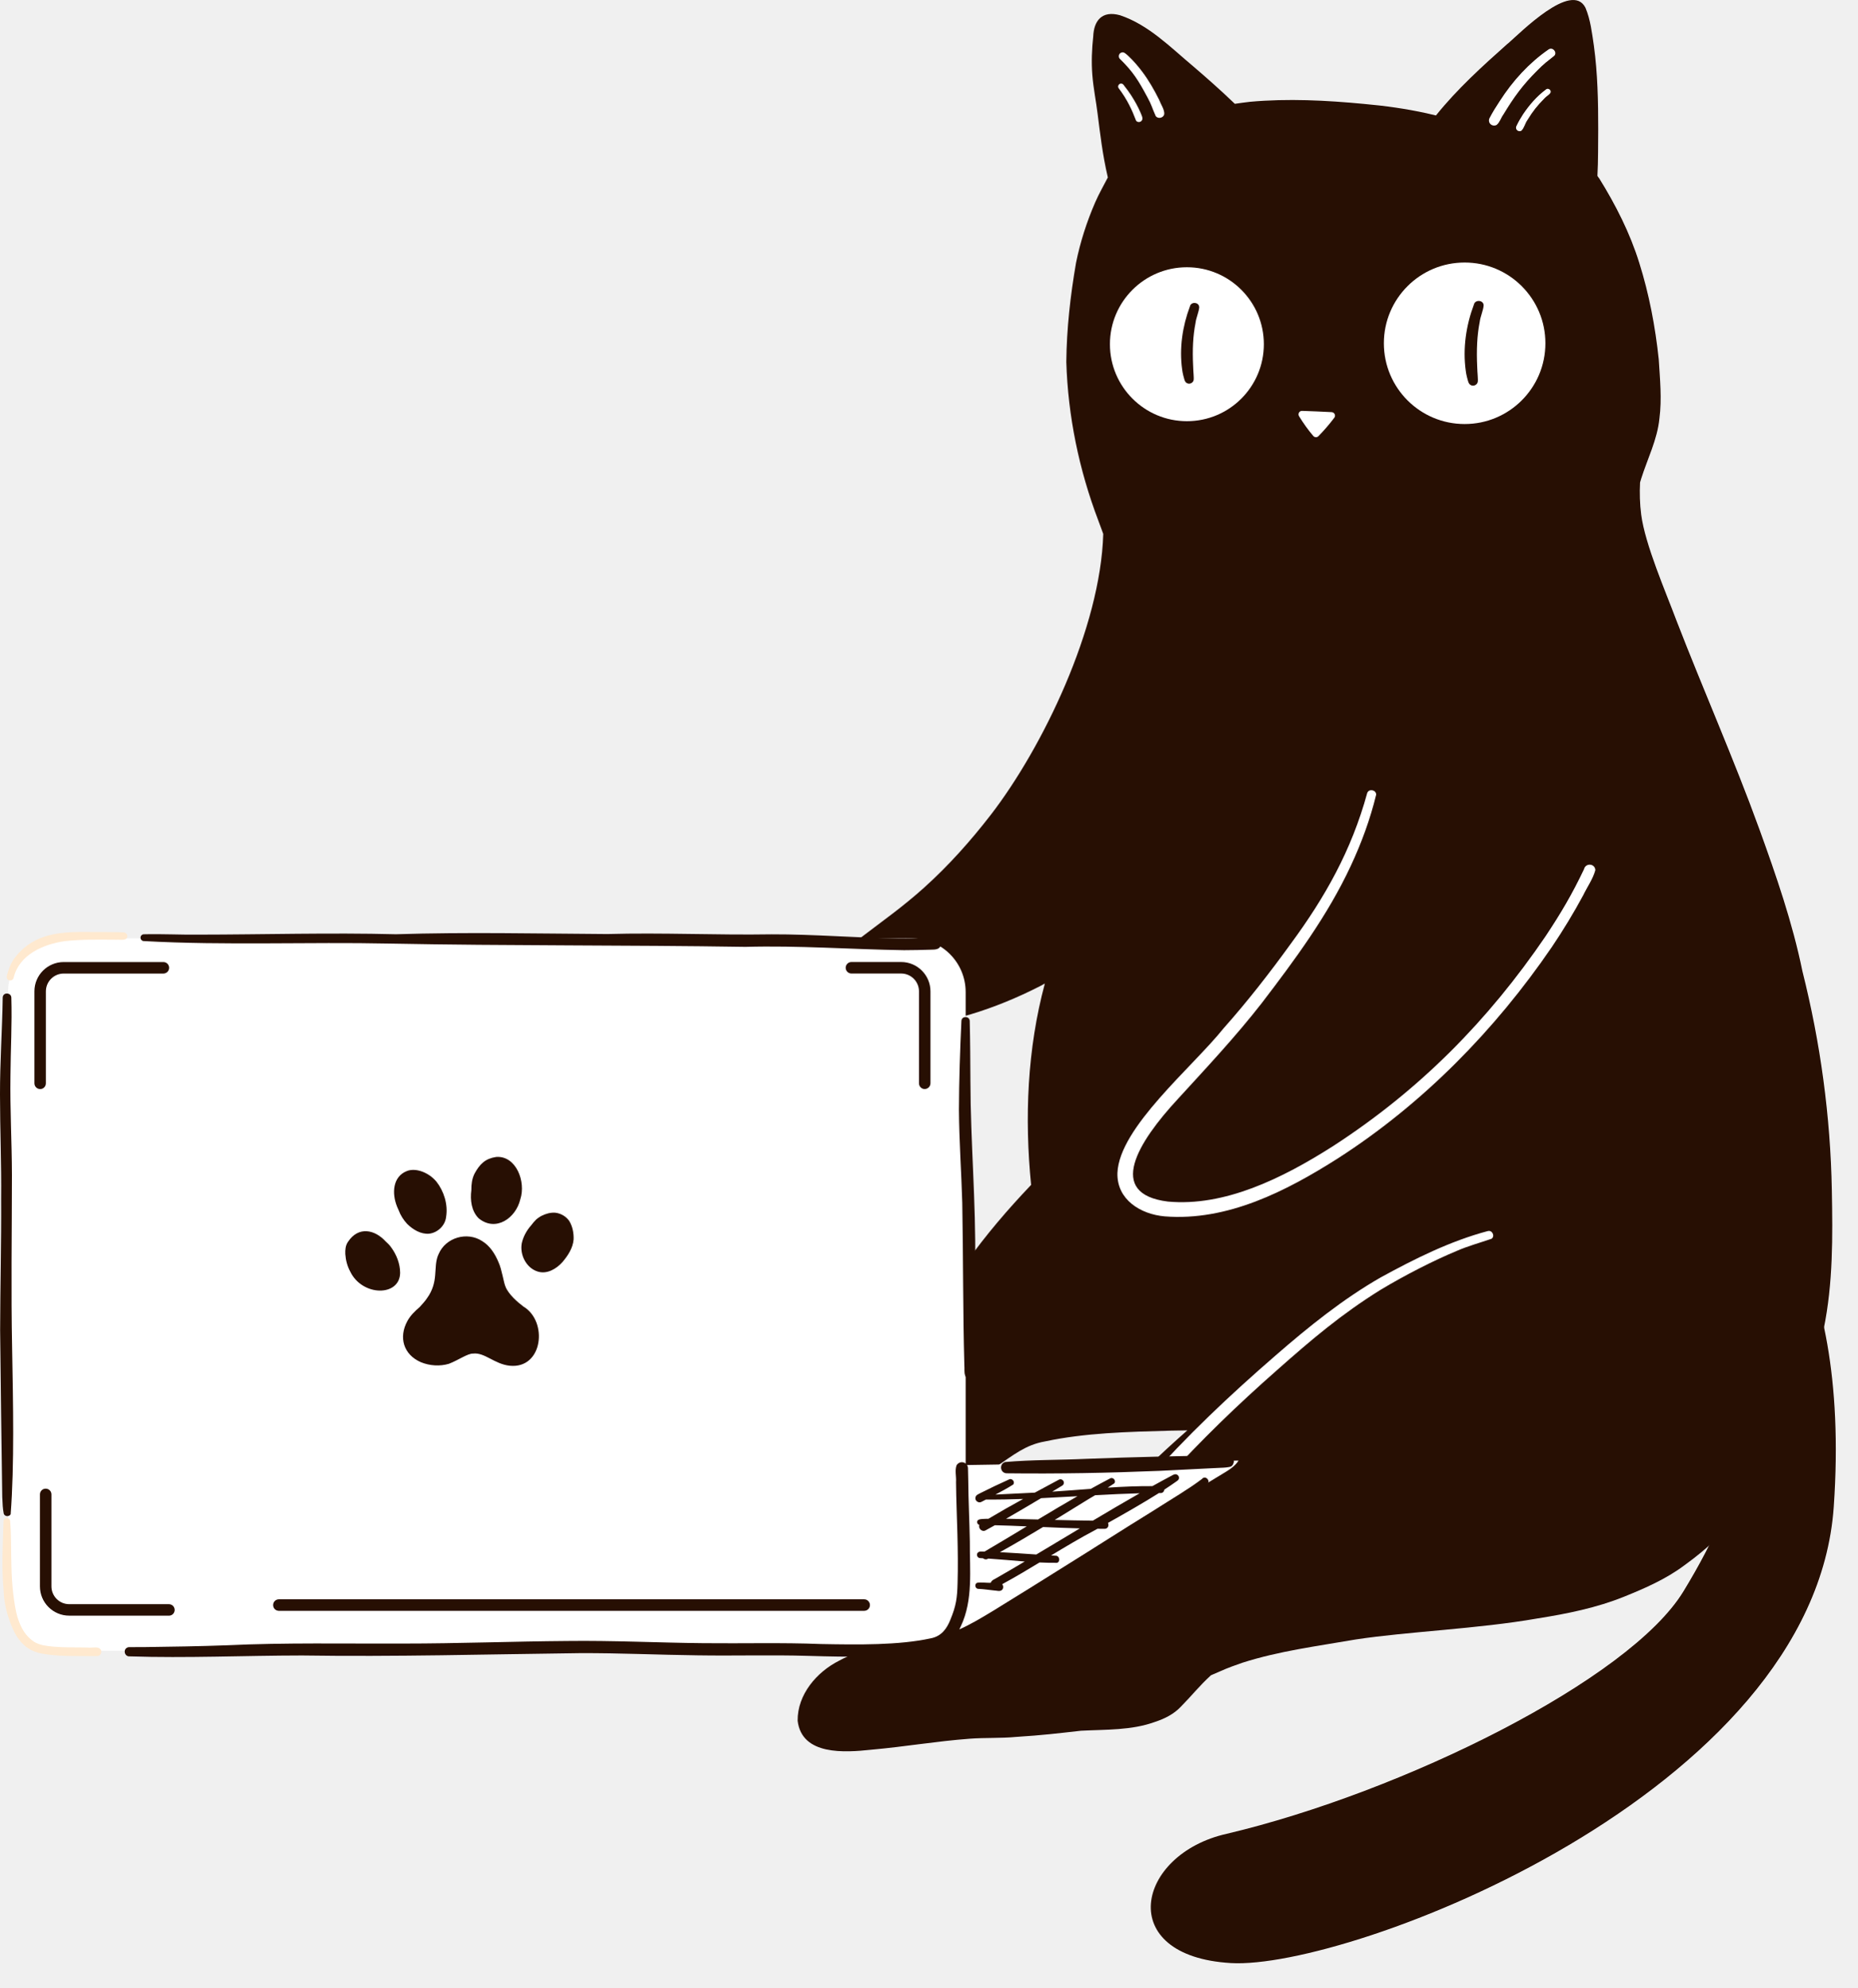
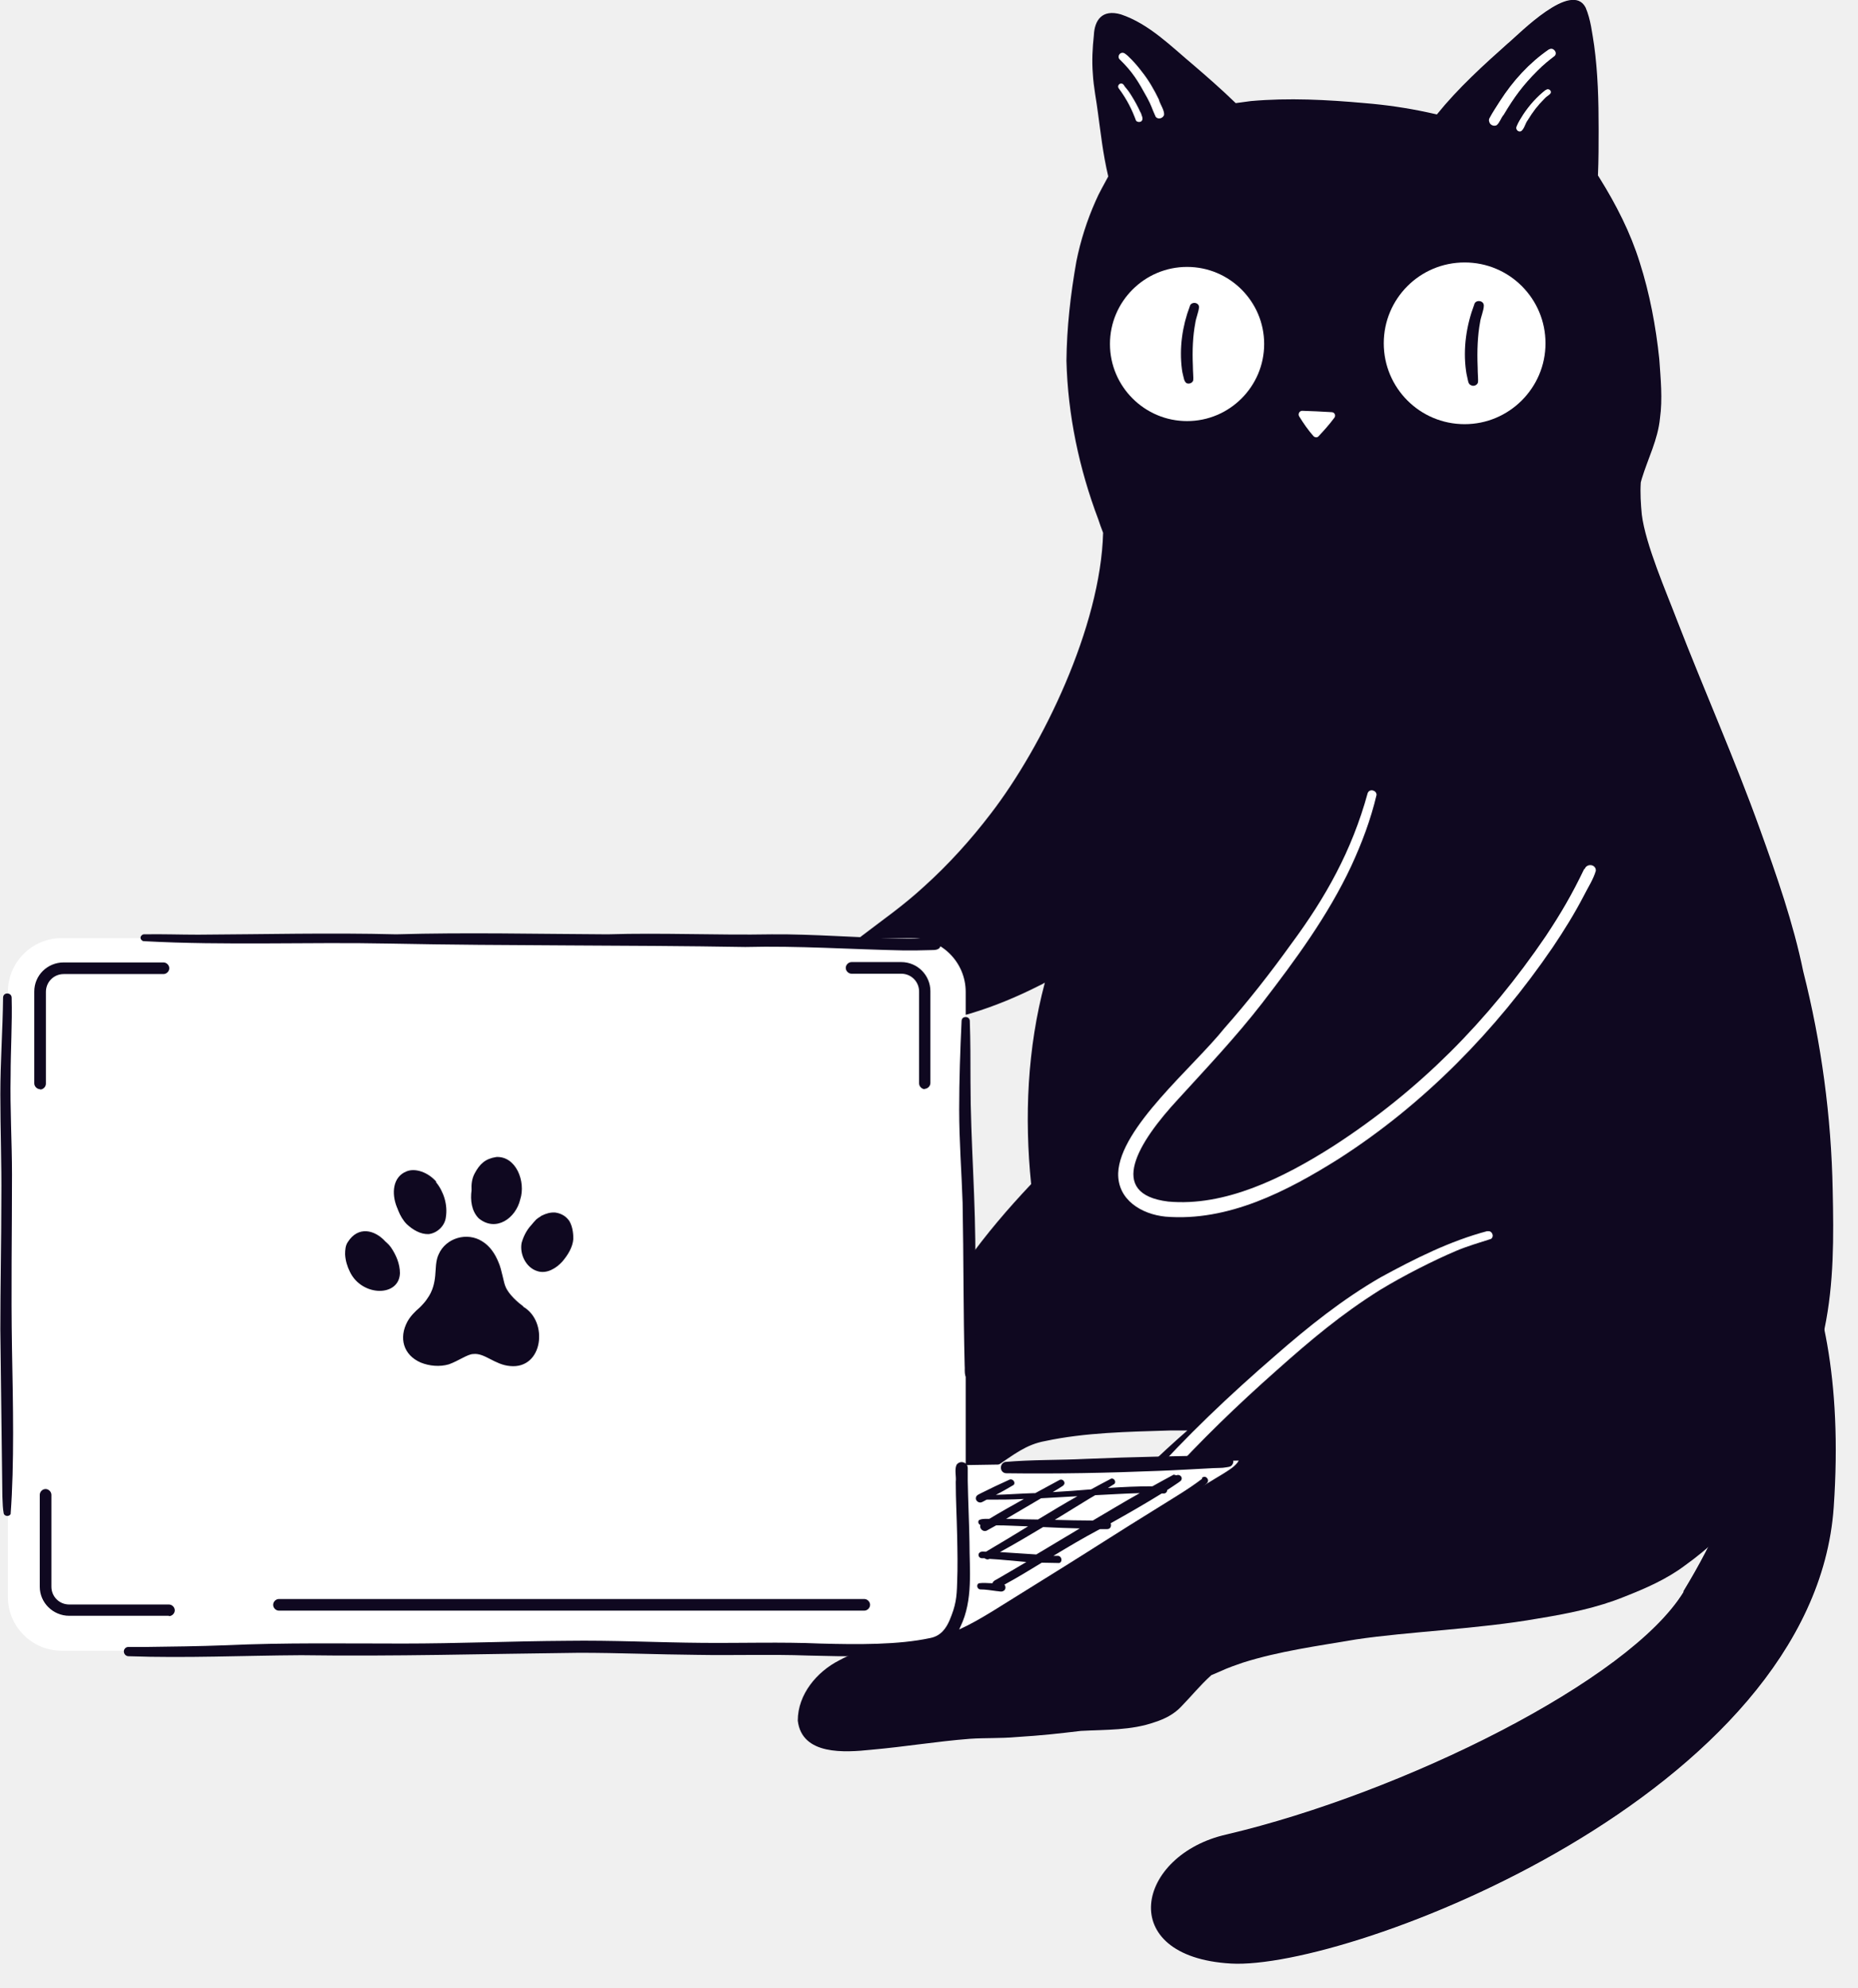
<svg xmlns="http://www.w3.org/2000/svg" id="Layer_1" version="1.1" viewBox="0 0 542 580">
  <defs>
    <style>
      .st0 {
-         fill: #270f03;
+         fill: #fff;
      }

      .st1 {
-         fill: #fff;
-       }
- 
-       .st2 {
-         fill: #ffe9cf;
+         fill: #0f0820;
      }
    </style>
  </defs>
-   <path class="st0" d="M440,12.74c3.59-3.09,18.64-18.42,22.66-10.48,1.48,3.51,1.9,7.37,2.46,11.11,1.1,8.06,1.26,16.21,1.26,24.33-.05,4.54.01,9.09-.23,13.63.17.26.34.53.54.76,4.79,7.72,8.95,15.91,11.66,24.6,2.88,9.14,4.68,18.63,5.69,28.15.35,5.76.95,11.57.2,17.32-.62,6.16-3.49,11.74-5.33,17.58-.11.37-.22.73-.32,1.08-.16,3.12-.07,6.26.33,9.36,1.13,8.77,7.22,22.69,10.26,30.86,7.89,20.39,16.76,40.4,24.22,60.96,4.91,13.58,9.66,27.27,12.56,41.44,5.26,20.89,8.2,42.4,8.59,63.94.26,13.54.37,27.15-2.37,40.48-1.91,10.75-4.39,21.47-8.69,31.51.03.04.06.08.09.12h-.06c-3.67,6.07-11.41,18.31-14.17,20.74-.02-.05-.03-.1-.05-.15-5.13,6.35-11.13,12.01-17.77,16.78-5.3,3.98-11.45,6.68-17.57,9.15-8.1,3.28-16.68,4.99-25.28,6.36-17.54,3.08-37.82,3.81-53.06,6.14-11.08,1.93-22.36,3.35-33.1,6.8-5.25,1.84-4.6,1.71-8.78,3.49-.14.06-.26.12-.38.17-3.31,3.01-5.47,5.81-8.78,9.17-2.02,2.14-4.68,3.48-7.45,4.4-6.97,2.55-14.41,2.22-21.71,2.61-6.83.77-11.05,1.3-18.9,1.8-4.49.42-9,.19-13.49.52-10.03.76-18.69,2.31-28.82,3.22-7.64.82-20.22,1.74-21.45-8.45-.09-7.66,5.57-14.26,12.15-17.56,6.04-3.31,12.95-4.25,19.55-5.88,12.52-3.17,23.81-5.38,34-12.05,4.42-2.83,9.64-8.2,14.33-13.21,2.01-2.28,4.01-4.59,6.08-6.82,1.4-2.02,2.85-4.01,4.42-5.91,6.94-8.53,14.96-16.06,23.19-23.33-1.58.02-3.15.04-4.73.08-12.89.36-25.06.64-36.81,3.15-5.65.98-9.2,3.97-14.29,7.4-4.71,2.88-10.36,3.31-15.74,3.53-18.07.68-36.13.57-54.2.1-5.16-.1-10.33-.2-15.48-.57-4.55-.32-9.21-1.04-13.28-3.22-11.37-6.73,2.32-15.11,9.37-17.7,10.02-3.12,20.44-4.82,30.65-7.26,7.72-1.52,15.71-3.3,21.75-6.41,14.56-6.79,19.66-15.39,28.24-28.08,5.71-8.04,12.14-15.54,18.93-22.67-1.95-19.57-1.12-39.72,4.01-58.77-.52.28-1.03.57-1.55.84-6.49,3.3-13.25,6.1-20.23,8.19-12.15,3.36-39.55,11.55-48.19-.75-4.27-6.76,11.2-17.54,15.92-21.42,6.95-5.32,12.48-9.15,18.82-14.85,7.14-6.43,13.57-13.63,19.44-21.23,15.11-19.59,32.06-54.6,32.83-82.01-.48-1.3-.97-2.6-1.44-3.91-5.63-14.8-8.86-30.46-9.34-46.3.1-9.71,1.19-19.41,2.85-28.97,1.23-6.04,3.13-11.96,5.59-17.61,1.05-2.42,2.47-4.92,3.68-7.25-1.59-6.84-2.24-12.81-2.98-18.54-.39-3.36-1.26-7.56-1.55-11.46-.29-3.73-.13-7.49.27-11.2.18-4.39,2.44-7.66,7.85-6.13,8.32,2.8,14.7,9.35,21.29,14.87,3.55,3.03,8.23,7.15,12.18,10.97,1.48-.22,2.96-.42,4.42-.59,11.07-1.01,22.24-.43,33.28.62,6.15.55,12.27,1.4,18.31,2.74.9.19,1.79.42,2.68.63,6.17-7.71,13.59-14.42,20.95-20.98Z" />
-   <path class="st1" d="M462.28,253.6c-3.57,7.49-6.7,12.77-11.22,19.6-16.84,24.73-36.83,44.97-62.05,61.31-14.91,9.51-31.75,17.71-48.21,16.19-18.13-2.24-8.78-17.34,2.98-30.01,8.34-9.12,16.81-18.15,24.42-27.92,9.66-12.64,19.23-25.55,25.97-40.04,3.12-6.66,5.67-13.64,7.41-20.77.06-1.4-2.1-1.88-2.61-.51-4.58,16.76-12.32,30.45-22.31,44.01-6.14,8.49-12.58,16.77-19.54,24.6-9.11,11.41-30.53,28.98-31.04,42.3-.21,7.79,6.76,12.05,13.79,12.66,18.32,1.45,35.53-7.38,50.56-16.94,24.78-15.92,45.84-37.41,62.42-61.68,3.3-4.88,6.35-9.92,9.15-15.1,1.16-2.42,2.84-4.75,3.54-7.32-.03-1.89-2.72-2.24-3.28-.39Z" />
-   <path class="st1" d="M434.15,359.31c-11,2.93-21.27,8.07-31.22,13.51-11.07,6.35-21.07,14.42-30.68,22.78-13.3,11.52-26.12,23.62-37.75,36.84-2.14,2.43-4.24,4.89-6.31,7.38-.87,1.02-2.11,2.29-.87,3.57,1.59,1.38,2.79-.26,3.77-1.44,3.04-3.47,6.08-6.93,9.18-10.34,10.12-11.21,21-21.7,32.33-31.67,10.13-8.98,18.85-16.38,30.23-23.46,7.14-4.3,15.59-8.61,22.25-11.37,3.29-1.44,6.81-2.39,10.17-3.55,1.1-.75.19-2.65-1.11-2.23Z" />
-   <path class="st1" d="M427.4,123.76c13.02,0,23.57-10.55,23.57-23.57s-10.55-23.57-23.57-23.57-23.57,10.55-23.57,23.57,10.55,23.57,23.57,23.57Z" />
-   <path class="st0" d="M432.95,89.07c-.12-1.53-2.48-1.69-2.84-.19-2.3,6.11-3.28,12.8-2.39,19.29.1,1.04.59,2.85.65,2.98.13.47.31.97.77,1.22.77.47,1.85.03,2.08-.85.15-.74-.11-2.64-.15-4.4-.24-4.96-.04-9.27.73-13.14.18-1.6,1.08-3.48,1.15-4.9Z" />
-   <path class="st1" d="M346.35,122.93c12.41,0,22.46-10.06,22.46-22.47s-10.06-22.46-22.46-22.46-22.46,10.06-22.46,22.46,10.06,22.47,22.46,22.47Z" />
-   <path class="st0" d="M349.94,89.59c-.11-1.46-2.37-1.61-2.7-.18-2.19,5.83-3.13,12.2-2.28,18.39.1.99.56,2.72.62,2.84.13.45.3.93.74,1.16.74.45,1.77.02,1.99-.81.14-.71-.11-2.51-.14-4.19-.23-4.73-.04-8.83.7-12.53.17-1.52,1.02-3.32,1.09-4.68Z" />
-   <path class="st1" d="M388.61,120.29c-2.88-.16-5.77-.27-8.63-.37-.82-.03-1.33.87-.9,1.56,1.26,2.05,2.65,4.01,4.16,5.77.39.45,1.09.47,1.5.05,1.65-1.68,3.19-3.48,4.63-5.38.49-.65.04-1.59-.77-1.63Z" />
-   <path class="st1" d="M338.22,29.07c-1.43-2.86-3.02-5.66-4.96-8.22-1.25-1.65-2.61-3.23-4.13-4.64-.55-.44-1.18-1.22-1.96-.84-.73.26-.92,1.31-.36,1.83,3.79,3.71,5.34,6.17,8.07,11.28,1.21,2.2,1.3,3.02,2.36,5.37.64.95,2.23.61,2.5-.49.15-1.31-1.07-3.04-1.53-4.31Z" />
-   <path class="st1" d="M451.95,14.39c-5.76,3.97-10.54,9.24-14.3,15.11-1.05,1.59-2.07,3.21-2.95,4.91-.2.34-.26.77-.15,1.15.24.93,1.38,1.39,2.2.89.93-.75,1.24-2.07,1.96-3.03,3.15-5.19,5.61-8.57,9.81-12.77,1.96-2.03,3.29-2.97,5.07-4.4.88-1.02-.5-2.58-1.63-1.86Z" />
-   <path class="st1" d="M332.8,32.83c-.75-1.76-1.7-3.43-2.73-5.03-.61-.95-1.28-1.85-1.98-2.73.05.06.14.18.11.14-.25-.29-.42-.7-.82-.79-.72-.22-1.38.64-.98,1.27,2.64,3.49,3.95,6.47,5.11,9.51.29.44.92.53,1.36.27,1.01-.62.24-1.81-.07-2.63Z" />
-   <path class="st1" d="M451.07,26.16c-2.64,1.96-4.8,4.49-6.63,7.2-.7,1.08-1.35,2.2-1.9,3.37-.14.24-.18.54-.11.8.16.65.96.96,1.53.62.85-.82,1.07-2.16,1.77-3.12,1.58-2.59,2.82-4.16,5.04-6.4.5-.56,1.28-.91,1.67-1.54.4-.81-.76-1.58-1.37-.93Z" />
-   <path class="st0" d="M491.24,464.49c38.23-62.78,8.62-82.99,1.44-96.25l6.87-30.84c10.5,1.48,40.77,27.31,35.56,102.4-5.81,83.75-141.75,135.18-175.92,133.16s-27.65-31.8-1.23-37.73c51.28-12.13,117.54-44.9,133.28-70.75Z" />
-   <path class="st1" d="M2.34,466.14v-176.59c0-8.65,7.01-15.66,15.66-15.66h248.13c8.65,0,15.66,7.01,15.66,15.66v176.59c0,8.65-7.01,15.66-15.66,15.66H18c-8.65,0-15.66-7.01-15.66-15.66Z" />
-   <path class="st0" d="M152.67,381.29c-1.51-1.14-4.3-3.48-5.18-5.79-.49-1.04-1.06-5.04-2-7.05-1.01-2.45-2.51-4.84-4.83-6.24-4.37-2.83-10.6-1.02-12.66,3.79-.94,1.93-.82,4.11-1.02,6.19-.16,2.1-.72,4.45-2.35,6.68-.51.8-1.3,1.66-2.15,2.6-1.38,1.2-2.72,2.46-3.6,4.09-2.62,4.78-1.15,9.8,3.93,12.02,2.54,1.05,5.53,1.26,8.17.47,2.75-1.04,5.48-3.04,7.08-2.98,3.34-.41,6.21,3.06,10.66,3.54,9.72,1.01,11.28-13.01,3.94-17.32Z" />
-   <path class="st0" d="M114.14,364.06c-.48-.66-1.04-1.24-1.65-1.77-3.13-3.41-7.88-4.47-10.95.16-.73,1.04-.84,2.34-.78,3.57.12,1.79.58,3.55,1.44,5.12,3.51,7.27,14.43,7.38,14.56.38-.01-2.68-1.05-5.33-2.63-7.47Z" />
-   <path class="st0" d="M127.32,344.85c-2.29-2.73-6.12-4.1-8.66-3.03-3.99,1.59-4.43,6.39-2.76,10.44.14.32.28.65.43.98.56,1.51,1.44,2.86,2.48,3.98,1.68,1.65,3.96,3.05,6.39,2.86,2.52-.28,4.71-2.38,4.98-4.92.58-3.61-.62-7.47-2.86-10.32Z" />
-   <path class="st0" d="M144.78,337.68c-3.17.48-4.76,2.04-6.29,4.83-.76,1.5-.97,3.18-.95,4.85-.38,2.91.02,6.11,2.14,8.23,4.98,4.07,10.84-.04,12.14-5.53,1.72-5.2-1.25-12.84-7.05-12.38Z" />
-   <path class="st0" d="M166,356.22c-.91-1.26-2.43-2.1-3.98-2.27-1.36-.1-2.73.29-3.94.89-.21.11-.43.22-.61.35-.37.23-.69.47-.99.73-.54.53-1.03,1.1-1.48,1.71-1.35,1.51-2.34,3.37-2.75,5.25-.61,3.34,1.29,7.17,4.61,8.23,2.73.89,5.51-.76,7.28-2.77,1.59-1.87,3.02-4.06,3.24-6.56.08-1.91-.33-3.96-1.37-5.58Z" />
-   <path class="st0" d="M11.72,317.86c-.93,0-1.68-.75-1.68-1.68v-26.84c0-4.72,3.84-8.55,8.55-8.55h29.08c.93,0,1.68.75,1.68,1.68s-.75,1.68-1.68,1.68h-29.08c-2.87,0-5.2,2.33-5.2,5.2v26.84c0,.93-.75,1.68-1.68,1.68Z" />
-   <path class="st0" d="M269.85,317.86c-.93,0-1.68-.75-1.68-1.68v-26.84c0-2.87-2.33-5.2-5.2-5.2h-14.51c-.93,0-1.68-.75-1.68-1.68s.75-1.68,1.68-1.68h14.51c4.72,0,8.55,3.84,8.55,8.55v26.84c0,.93-.75,1.68-1.68,1.68Z" />
-   <path class="st0" d="M49.28,471.56h-29.08c-4.72,0-8.55-3.84-8.55-8.55v-26.84c0-.93.75-1.68,1.68-1.68s1.68.75,1.68,1.68v26.84c0,2.87,2.33,5.2,5.2,5.2h29.08c.93,0,1.68.75,1.68,1.68s-.75,1.68-1.68,1.68Z" />
-   <path class="st0" d="M252.17,470.15H81.37c-.93,0-1.68-.75-1.68-1.68s.75-1.68,1.68-1.68h170.81c.93,0,1.68.75,1.68,1.68s-.75,1.68-1.68,1.68Z" />
-   <path class="st1" d="M270.56,427.79c30.29-.5,60.58-.99,90.87-1.49-1.05,1.66-2.8,2.74-4.48,3.75-24.35,14.73-48.69,29.45-73.04,44.18-2.5,1.51-5.07,3.05-7.93,3.61-3.59.7-7.27-.2-10.82-1.1-1.37-.35-2.88-.8-3.58-2.02-.5-.87-.46-1.94-.4-2.95.92-15.34,3.17-30.59,9.38-43.99Z" />
-   <path class="st0" d="M350.82,431.61c-3.86,2.95-8.72,5.77-14.59,9.52-8.59,5.29-17.06,10.76-25.63,16.08-6.88,4.3-13.75,8.63-20.67,12.86-3.64,2.21-6.73,4.05-9.99,5.51.15-.3.3-.59.43-.9,3.66-7.71,2.57-16.49,2.64-24.78-.11-5.89-.41-11.78-.46-17.67-.02-1.22-.06-2.44-.08-3.66.01-.7-.44-1.41-1.1-1.64-.79-.39-1.8-.01-2.23.73-.56,1.52-.04,3.28-.16,4.88.04,5.15.29,10.3.41,15.45.11,4.68.18,9.37.04,14.05-.11,4.34-.39,6.61-2.18,10.9-.95,2.31-2.46,4.65-5.7,5.25-9.32,2.02-21.1,1.86-31.99,1.65-11.43-.46-22.87-.12-34.31-.25-13.22-.13-26.44-.81-39.66-.64-15.94.12-31.88.75-47.82.75-17.23.07-34.46-.31-51.68.51-7.89.29-15.78.42-23.67.52-1.57.02-3.14,0-4.71.02-.36,0-.7.14-.95.39-.82.78-.22,2.34.95,2.3,16.79.56,33.6-.24,50.39-.26,27.04.42,54.08-.35,81.11-.68,11.44-.05,22.87.5,34.31.64,10.8.18,21.61-.17,32.41.16,11.6.34,23.33.59,34.82-1.27.26-.05.52-.11.78-.17,1.87-.2,5.09-1.13,7.92-2.23,8.06-3.34,15.23-8.45,22.67-12.95,10.96-6.82,21.89-13.7,32.75-20.68,7.73-5.01,11.04-7.25,17.46-12.87.98-.99-.51-2.56-1.54-1.54Z" />
-   <path class="st0" d="M284.98,398.34c-.07-2.43-.1-4.86-.14-7.29-.15-7.49-.23-14.99-.28-22.48.25-17.66-1.35-35.27-1.38-52.92-.03-5.87-.06-11.74-.2-17.61,0-1.55-2.42-1.61-2.43,0-.4,8.61-.69,17.24-.72,25.86.06,9.07.71,18.11.97,27.17.29,15.8.18,31.61.61,47.41.1.99-.1,2.05.23,2.99.47,1.33,2.5,1.46,3.17.21.5-1.02.1-2.25.17-3.35Z" />
-   <path class="st2" d="M29.54,481.79c-.58-1.57-2.7-.7-3.98-.93-3.32-.08-6.65.04-9.96-.25-2.12-.21-4.02-.41-5.69-1.44-2.39-1.63-3.73-3.77-4.82-7.17-.92-3.26-1.68-9.11-1.77-15.37-.15-4.65.01-8.3-.35-12.43.13-1.33-1.85-1.65-1.94-.23-.17,6.31-.64,13.22.03,20.29.1,3.46,1,6.76,1.68,8.62.75,2.12,1.93,5.19,4.3,7.29,1.55,1.4,3.53,2.23,5.59,2.53,3.18.56,6.42.64,9.65.64,2.01,0,4.03.05,6.04.02.81.02,1.43-.81,1.21-1.58Z" />
-   <path class="st0" d="M3.54,393.71c-.35-16.92-.07-33.85-.06-50.77-.02-9.64-.58-19.26-.43-28.9.05-7.61.49-15.22.26-22.83,0-1.57-2.51-1.71-2.52,0C.66,300.63-.02,310.04,0,319.46c0,10.14.45,20.27.34,30.41.08,12.77-.27,25.53-.3,38.3.17,16.26.39,32.51.62,48.77.1,2.17.13,3.29.44,4.88.3.84,1.58.93,2.01.14,1.11-14.65.71-32.38.43-48.25Z" />
-   <path class="st2" d="M34.7,272.08c-2.84-.05-5.67-.07-8.51-.06-7.95-.1-16.04.16-21.59,7.17-1.05,1.24-1.74,2.73-2.21,4.28-.15.71-.66,1.5-.3,2.2.42.77,1.66.61,1.87-.24,1.63-6.93,8.88-9.88,14.93-10.74,4.99-.56,10.03-.43,15.05-.41,1.14-.08,3.48.5,3.18-1.35-.31-1.05-1.57-.76-2.41-.85Z" />
-   <path class="st0" d="M271.08,273.86c-2.94-.03-5.88.13-8.83.07-12.37-.21-24.72-1.26-37.1-1.23-15.97.27-31.94-.54-47.92-.08-20.56-.13-41.13-.6-61.69.06-19.26-.5-38.51.09-57.77.11-5.26.06-10.52-.24-15.78-.1-.53-.01-1,.46-.99.99,0,.53.46,1,.99.99,23.91,1.32,47.87.21,71.8.73,34.57.68,69.14.4,103.71.96,15.44-.43,30.86.73,46.29.97,2.64-.02,5.29-.06,7.93-.15,1.2,0,2.83-.08,2.83-1.67-.12-1.93-2.07-1.58-3.48-1.64Z" />
-   <path class="st0" d="M359.81,425.8c-.16-.61-.65-1.13-1.39-1.1-13.8.28-27.61.55-41.4,1.09-7.89.37-15.82.24-23.69.93-1.89.56-1.47,3.35.54,3.29,14.81.18,29.63-.1,44.43-.71,5.18-.24,11.97-.6,15.92-.8,1.79-.12,2.44-.07,3.55-.19.92-.21,1.85.09,2.26-1.49.07-.37-.03-.72-.22-1.02Z" />
-   <path class="st0" d="M342.48,430.39c-2.04,1.08-4.11,2.2-6.19,3.36-4.34-.02-8.69.16-13.05.45.65-.41,1.29-.82,1.91-1.25.67-.78-.38-1.98-1.25-1.42-1.88.98-3.75,1.99-5.61,3.02-3.75.28-7.5.58-11.24.82.98-.58,1.95-1.16,2.91-1.76.22-.13.39-.35.46-.6.25-.82-.73-1.58-1.46-1.12-2.32,1.26-4.66,2.51-6.99,3.76-.14,0-.28.02-.41.02-3.69.15-7.39.4-11.08.55,1.76-.92,3.51-1.87,5.17-2.92.69-.8-.39-2.03-1.28-1.46-3.29,1.49-5.18,2.39-8.23,3.92-.55.32-1.3.52-1.47,1.21-.31,1,.88,1.91,1.77,1.36.42-.22.84-.44,1.26-.66,3.64.03,7.26-.05,10.87-.17-3.43,1.87-6.81,3.8-10.15,5.79-.21,0-.42,0-.62,0-.77.07-1.65-.04-2.34.33-.58.4-.31,1.32.33,1.45-.41,1.01.81,2.23,1.86,1.57.89-.48,1.77-.98,2.66-1.47,3.1.07,6.2.19,9.31.33-4.1,2.47-8.19,4.95-12.32,7.36-.65.04-1.42-.19-1.94.28-.59.56-.15,1.64.67,1.62.28.01.55.03.83.05.36.33.93.45,1.37.17.05-.03.11-.06.16-.08,3.54.23,7.1.58,10.64.86-2.93,1.74-5.85,3.45-8.74,5.1-.69.29-1.06.71-1.2,1.12-1.3.03-2.65-.21-3.92-.02-.93.33-.62,1.82.36,1.78,1.59.06,3.17.34,4.75.49.58.01,1.21.26,1.76.03.78-.27.92-1.33.4-1.88,3.7-2.01,7.31-4.16,10.92-6.35,1.7.08,3.4.13,5.1.11,1.07-.38.72-2.11-.42-2.07-.44-.02-.88-.05-1.32-.08,4.27-2.58,8.55-5.15,12.96-7.47.18-.1.38-.21.57-.32.7,0,1.39.02,2.09.02,1.01,0,1.33-1.04.98-1.73,5.01-2.81,10.43-5.91,14.88-8.72.12,0,.24,0,.35,0,.68.1,1.17-.44,1.22-1,1.21-.79,2.33-1.54,3.32-2.25.35-.26.81-.47.92-.93.26-.85-.75-1.64-1.52-1.17ZM295.07,443.3c-.49,0-.99-.01-1.49-.02,3.43-1.97,6.83-3.99,10.23-6.01,3.54-.17,7.08-.37,10.61-.57-3.87,2.21-7.69,4.49-11.51,6.79-2.61-.07-5.23-.14-7.84-.19ZM302.42,453.71c-3.55-.24-7.09-.49-10.64-.68,3.95-2.18,8.28-4.73,12.6-7.34,3.58.16,7.16.31,10.74.4-4.23,2.54-8.48,5.1-12.7,7.61ZM318.89,443.84c-3.7-.05-7.4-.12-11.1-.22,2.86-1.75,5.66-3.48,8.29-5.11,1.14-.72,2.31-1.41,3.49-2.1,4.33-.24,8.67-.45,13-.57-4.5,2.55-9.07,5.26-13.68,8Z" />
+   <path class="st1" d="M440,12.7c3.6-3.1,18.6-18.4,22.7-10.5,1.5,3.5,1.9,7.4,2.5,11.1,1.1,8.1,1.3,16.2,1.3,24.3,0,4.5,0,9.1-.2,13.6.2.3.3.5.5.8,4.8,7.7,9,15.9,11.7,24.6,2.9,9.1,4.7,18.6,5.7,28.2.4,5.8,1,11.6.2,17.3-.6,6.2-3.5,11.7-5.3,17.6-.1.4-.2.7-.3,1.1-.2,3.1,0,6.3.3,9.4,1.1,8.8,7.2,22.7,10.3,30.9,7.9,20.4,16.8,40.4,24.2,61,4.9,13.6,9.7,27.3,12.6,41.4,5.3,20.9,8.2,42.4,8.6,63.9.3,13.5.4,27.1-2.4,40.5-1.9,10.8-4.4,21.5-8.7,31.5,0,0,0,0,0,.1h0c-3.7,6.1-11.4,18.3-14.2,20.7,0,0,0-.1,0-.1-5.1,6.4-11.1,12-17.8,16.8-5.3,4-11.5,6.7-17.6,9.1-8.1,3.3-16.7,5-25.3,6.4-17.5,3.1-37.8,3.8-53.1,6.1-11.1,1.9-22.4,3.4-33.1,6.8-5.2,1.8-4.6,1.7-8.8,3.5-.1,0-.3.1-.4.2-3.3,3-5.5,5.8-8.8,9.2-2,2.1-4.7,3.5-7.5,4.4-7,2.5-14.4,2.2-21.7,2.6-6.8.8-11,1.3-18.9,1.8-4.5.4-9,.2-13.5.5-10,.8-18.7,2.3-28.8,3.2-7.6.8-20.2,1.7-21.4-8.5,0-7.7,5.6-14.3,12.1-17.6,6-3.3,12.9-4.2,19.6-5.9,12.5-3.2,23.8-5.4,34-12,4.4-2.8,9.6-8.2,14.3-13.2,2-2.3,4-4.6,6.1-6.8,1.4-2,2.9-4,4.4-5.9,6.9-8.5,15-16.1,23.2-23.3-1.6,0-3.1,0-4.7,0-12.9.4-25.1.6-36.8,3.1-5.6,1-9.2,4-14.3,7.4-4.7,2.9-10.4,3.3-15.7,3.5-18.1.7-36.1.6-54.2.1-5.2-.1-10.3-.2-15.5-.6-4.6-.3-9.2-1-13.3-3.2-11.4-6.7,2.3-15.1,9.4-17.7,10-3.1,20.4-4.8,30.6-7.3,7.7-1.5,15.7-3.3,21.8-6.4,14.6-6.8,19.7-15.4,28.2-28.1,5.7-8,12.1-15.5,18.9-22.7-2-19.6-1.1-39.7,4-58.8-.5.3-1,.6-1.5.8-6.5,3.3-13.2,6.1-20.2,8.2-12.1,3.4-39.6,11.5-48.2-.8-4.3-6.8,11.2-17.5,15.9-21.4,6.9-5.3,12.5-9.1,18.8-14.9,7.1-6.4,13.6-13.6,19.4-21.2,15.1-19.6,32.1-54.6,32.8-82-.5-1.3-1-2.6-1.4-3.9-5.6-14.8-8.9-30.5-9.3-46.3.1-9.7,1.2-19.4,2.9-29,1.2-6,3.1-12,5.6-17.6,1-2.4,2.5-4.9,3.7-7.2-1.6-6.8-2.2-12.8-3-18.5-.4-3.4-1.3-7.6-1.5-11.5-.3-3.7-.1-7.5.3-11.2.2-4.4,2.4-7.7,7.9-6.1,8.3,2.8,14.7,9.4,21.3,14.9,3.5,3,8.2,7.1,12.2,11,1.5-.2,3-.4,4.4-.6,11.1-1,22.2-.4,33.3.6,6.1.5,12.3,1.4,18.3,2.7.9.2,1.8.4,2.7.6,6.2-7.7,13.6-14.4,21-21h0Z" />
+   <path class="st0" d="M462.3,253.6c-3.6,7.5-6.7,12.8-11.2,19.6-16.8,24.7-36.8,45-62,61.3-14.9,9.5-31.8,17.7-48.2,16.2-18.1-2.2-8.8-17.3,3-30,8.3-9.1,16.8-18.1,24.4-27.9,9.7-12.6,19.2-25.5,26-40,3.1-6.7,5.7-13.6,7.4-20.8,0-1.4-2.1-1.9-2.6-.5-4.6,16.8-12.3,30.5-22.3,44-6.1,8.5-12.6,16.8-19.5,24.6-9.1,11.4-30.5,29-31,42.3-.2,7.8,6.8,12,13.8,12.7,18.3,1.5,35.5-7.4,50.6-16.9,24.8-15.9,45.8-37.4,62.4-61.7,3.3-4.9,6.4-9.9,9.1-15.1,1.2-2.4,2.8-4.8,3.5-7.3,0-1.9-2.7-2.2-3.3-.4h0Z" />
+   <path class="st0" d="M434.1,359.3c-11,2.9-21.3,8.1-31.2,13.5-11.1,6.4-21.1,14.4-30.7,22.8-13.3,11.5-26.1,23.6-37.8,36.8-2.1,2.4-4.2,4.9-6.3,7.4-.9,1-2.1,2.3-.9,3.6,1.6,1.4,2.8-.3,3.8-1.4,3-3.5,6.1-6.9,9.2-10.3,10.1-11.2,21-21.7,32.3-31.7,10.1-9,18.9-16.4,30.2-23.5,7.1-4.3,15.6-8.6,22.2-11.4,3.3-1.4,6.8-2.4,10.2-3.5,1.1-.8.2-2.6-1.1-2.2h0Z" />
+   <path class="st0" d="M427.4,123.8c13,0,23.6-10.6,23.6-23.6s-10.5-23.6-23.6-23.6-23.6,10.6-23.6,23.6,10.5,23.6,23.6,23.6Z" />
+   <path class="st1" d="M433,89.1c-.1-1.5-2.5-1.7-2.8-.2-2.3,6.1-3.3,12.8-2.4,19.3.1,1,.6,2.8.6,3,.1.5.3,1,.8,1.2.8.5,1.9,0,2.1-.8.1-.7-.1-2.6-.1-4.4-.2-5,0-9.3.7-13.1.2-1.6,1.1-3.5,1.1-4.9h0Z" />
+   <path class="st0" d="M346.4,122.9c12.4,0,22.5-10.1,22.5-22.5s-10.1-22.5-22.5-22.5-22.5,10.1-22.5,22.5,10.1,22.5,22.5,22.5Z" />
+   <path class="st1" d="M349.9,89.6c-.1-1.5-2.4-1.6-2.7-.2-2.2,5.8-3.1,12.2-2.3,18.4.1,1,.6,2.7.6,2.8.1.4.3.9.7,1.2.7.4,1.8,0,2-.8.1-.7-.1-2.5-.1-4.2-.2-4.7,0-8.8.7-12.5.2-1.5,1-3.3,1.1-4.7h0Z" />
+   <path class="st0" d="M388.6,120.3c-2.9-.2-5.8-.3-8.6-.4-.8,0-1.3.9-.9,1.6,1.3,2.1,2.6,4,4.2,5.8.4.4,1.1.5,1.5,0,1.6-1.7,3.2-3.5,4.6-5.4.5-.7,0-1.6-.8-1.6h0Z" />
+   <path class="st0" d="M338.2,29.1c-1.4-2.9-3-5.7-5-8.2-1.2-1.6-2.6-3.2-4.1-4.6-.5-.4-1.2-1.2-2-.8-.7.3-.9,1.3-.4,1.8,3.8,3.7,5.3,6.2,8.1,11.3,1.2,2.2,1.3,3,2.4,5.4.6,1,2.2.6,2.5-.5.1-1.3-1.1-3-1.5-4.3h0Z" />
+   <path class="st0" d="M452,14.4c-5.8,4-10.5,9.2-14.3,15.1-1,1.6-2.1,3.2-3,4.9-.2.3-.3.8-.1,1.2.2.9,1.4,1.4,2.2.9.9-.8,1.2-2.1,2-3,3.1-5.2,5.6-8.6,9.8-12.8,2-2,3.3-3,5.1-4.4.9-1-.5-2.6-1.6-1.9h0Z" />
+   <path class="st0" d="M332.8,32.8c-.8-1.8-1.7-3.4-2.7-5-.6-1-1.3-1.9-2-2.7,0,0,.1.2.1.1-.2-.3-.4-.7-.8-.8-.7-.2-1.4.6-1,1.3,2.6,3.5,4,6.5,5.1,9.5.3.4.9.5,1.4.3,1-.6.2-1.8,0-2.6h0Z" />
+   <path class="st0" d="M451.1,26.2c-2.6,2-4.8,4.5-6.6,7.2-.7,1.1-1.4,2.2-1.9,3.4-.1.2-.2.5-.1.8.2.7,1,1,1.5.6.9-.8,1.1-2.2,1.8-3.1,1.6-2.6,2.8-4.2,5-6.4.5-.6,1.3-.9,1.7-1.5.4-.8-.8-1.6-1.4-.9h0Z" />
+   <path class="st1" d="M491.2,464.5c38.2-62.8,8.6-83,1.4-96.2l6.9-30.8c10.5,1.5,40.8,27.3,35.6,102.4-5.8,83.8-141.8,135.2-175.9,133.2s-27.6-31.8-1.2-37.7c51.3-12.1,117.5-44.9,133.3-70.8h0Z" />
+   <path class="st0" d="M2.3,466.1v-176.6c0-8.6,7-15.7,15.7-15.7h248.1c8.6,0,15.7,7,15.7,15.7v176.6c0,8.6-7,15.7-15.7,15.7H18c-8.6,0-15.7-7-15.7-15.7Z" />
+   <path class="st1" d="M152.7,381.3c-1.5-1.1-4.3-3.5-5.2-5.8-.5-1-1.1-5-2-7-1-2.5-2.5-4.8-4.8-6.2-4.4-2.8-10.6-1-12.7,3.8-.9,1.9-.8,4.1-1,6.2-.2,2.1-.7,4.5-2.3,6.7-.5.8-1.3,1.7-2.2,2.6-1.4,1.2-2.7,2.5-3.6,4.1-2.6,4.8-1.2,9.8,3.9,12,2.5,1,5.5,1.3,8.2.5,2.8-1,5.5-3,7.1-3,3.3-.4,6.2,3.1,10.7,3.5,9.7,1,11.3-13,3.9-17.3h0Z" />
+   <path class="st1" d="M114.1,364.1c-.5-.7-1-1.2-1.7-1.8-3.1-3.4-7.9-4.5-10.9.2-.7,1-.8,2.3-.8,3.6.1,1.8.6,3.5,1.4,5.1,3.5,7.3,14.4,7.4,14.6.4,0-2.7-1.1-5.3-2.6-7.5h0Z" />
+   <path class="st1" d="M127.3,344.9c-2.3-2.7-6.1-4.1-8.7-3-4,1.6-4.4,6.4-2.8,10.4.1.3.3.6.4,1,.6,1.5,1.4,2.9,2.5,4,1.7,1.6,4,3,6.4,2.9,2.5-.3,4.7-2.4,5-4.9.6-3.6-.6-7.5-2.9-10.3h0Z" />
+   <path class="st1" d="M144.8,337.7c-3.2.5-4.8,2-6.3,4.8-.8,1.5-1,3.2-.9,4.9-.4,2.9,0,6.1,2.1,8.2,5,4.1,10.8,0,12.1-5.5,1.7-5.2-1.2-12.8-7.1-12.4h0Z" />
+   <path class="st1" d="M166,356.2c-.9-1.3-2.4-2.1-4-2.3-1.4-.1-2.7.3-3.9.9-.2.1-.4.2-.6.4-.4.2-.7.5-1,.7-.5.5-1,1.1-1.5,1.7-1.4,1.5-2.3,3.4-2.8,5.2-.6,3.3,1.3,7.2,4.6,8.2,2.7.9,5.5-.8,7.3-2.8,1.6-1.9,3-4.1,3.2-6.6,0-1.9-.3-4-1.4-5.6h0Z" />
+   <path class="st1" d="M11.7,317.9c-.9,0-1.7-.8-1.7-1.7v-26.8c0-4.7,3.8-8.5,8.6-8.5h29.1c.9,0,1.7.8,1.7,1.7s-.8,1.7-1.7,1.7h-29.1c-2.9,0-5.2,2.3-5.2,5.2v26.8c0,.9-.8,1.7-1.7,1.7h0Z" />
+   <path class="st1" d="M269.9,317.9c-.9,0-1.7-.8-1.7-1.7v-26.8c0-2.9-2.3-5.2-5.2-5.2h-14.5c-.9,0-1.7-.8-1.7-1.7s.8-1.7,1.7-1.7h14.5c4.7,0,8.5,3.8,8.5,8.5v26.8c0,.9-.8,1.7-1.7,1.7h0Z" />
+   <path class="st1" d="M49.3,471.6h-29.1c-4.7,0-8.6-3.8-8.6-8.5v-26.8c0-.9.8-1.7,1.7-1.7s1.7.8,1.7,1.7v26.8c0,2.9,2.3,5.2,5.2,5.2h29.1c.9,0,1.7.8,1.7,1.7s-.8,1.7-1.7,1.7h0Z" />
+   <path class="st1" d="M252.2,470.1H81.4c-.9,0-1.7-.8-1.7-1.7s.8-1.7,1.7-1.7h170.8c.9,0,1.7.8,1.7,1.7s-.8,1.7-1.7,1.7h0Z" />
+   <path class="st0" d="M270.6,427.8c30.3-.5,60.6-1,90.9-1.5-1,1.7-2.8,2.7-4.5,3.8-24.4,14.7-48.7,29.5-73,44.2-2.5,1.5-5.1,3-7.9,3.6-3.6.7-7.3-.2-10.8-1.1-1.4-.4-2.9-.8-3.6-2-.5-.9-.5-1.9-.4-3,.9-15.3,3.2-30.6,9.4-44h0Z" />
+   <path class="st1" d="M350.8,431.6c-3.9,3-8.7,5.8-14.6,9.5-8.6,5.3-17.1,10.8-25.6,16.1-6.9,4.3-13.8,8.6-20.7,12.9-3.6,2.2-6.7,4-10,5.5.1-.3.3-.6.4-.9,3.7-7.7,2.6-16.5,2.6-24.8-.1-5.9-.4-11.8-.5-17.7,0-1.2,0-2.4,0-3.7,0-.7-.4-1.4-1.1-1.6-.8-.4-1.8,0-2.2.7-.6,1.5,0,3.3-.2,4.9,0,5.1.3,10.3.4,15.5.1,4.7.2,9.4,0,14-.1,4.3-.4,6.6-2.2,10.9-1,2.3-2.5,4.6-5.7,5.2-9.3,2-21.1,1.9-32,1.6-11.4-.5-22.9-.1-34.3-.2-13.2-.1-26.4-.8-39.7-.6-15.9.1-31.9.8-47.8.8-17.2,0-34.5-.3-51.7.5-7.9.3-15.8.4-23.7.5-1.6,0-3.1,0-4.7,0-.4,0-.7.1-1,.4-.8.8-.2,2.3,1,2.3,16.8.6,33.6-.2,50.4-.3,27,.4,54.1-.4,81.1-.7,11.4,0,22.9.5,34.3.6,10.8.2,21.6-.2,32.4.2,11.6.3,23.3.6,34.8-1.3.3,0,.5-.1.8-.2,1.9-.2,5.1-1.1,7.9-2.2,8.1-3.3,15.2-8.5,22.7-13,11-6.8,21.9-13.7,32.8-20.7,7.7-5,11-7.2,17.5-12.9,1-1-.5-2.6-1.5-1.5h0Z" />
+   <path class="st1" d="M285,398.3c0-2.4-.1-4.9-.1-7.3-.1-7.5-.2-15-.3-22.5.2-17.7-1.4-35.3-1.4-52.9,0-5.9,0-11.7-.2-17.6,0-1.5-2.4-1.6-2.4,0-.4,8.6-.7,17.2-.7,25.9,0,9.1.7,18.1,1,27.2.3,15.8.2,31.6.6,47.4.1,1-.1,2,.2,3,.5,1.3,2.5,1.5,3.2.2.5-1,.1-2.2.2-3.4h0Z" />
+   <path class="st1" d="M3.5,393.7c-.3-16.9,0-33.9,0-50.8,0-9.6-.6-19.3-.4-28.9,0-7.6.5-15.2.3-22.8,0-1.6-2.5-1.7-2.5,0-.1,9.4-.8,18.8-.8,28.2,0,10.1.4,20.3.3,30.4,0,12.8-.3,25.5-.3,38.3.2,16.3.4,32.5.6,48.8.1,2.2.1,3.3.4,4.9.3.8,1.6.9,2,.1,1.1-14.6.7-32.4.4-48.2Z" />
+   <path class="st1" d="M271.1,273.9c-2.9,0-5.9.1-8.8,0-12.4-.2-24.7-1.3-37.1-1.2-16,.3-31.9-.5-47.9,0-20.6-.1-41.1-.6-61.7,0-19.3-.5-38.5,0-57.8.1-5.3,0-10.5-.2-15.8-.1-.5,0-1,.5-1,1,0,.5.5,1,1,1,23.9,1.3,47.9.2,71.8.7,34.6.7,69.1.4,103.7,1,15.4-.4,30.9.7,46.3,1,2.6,0,5.3,0,7.9-.1,1.2,0,2.8,0,2.8-1.7-.1-1.9-2.1-1.6-3.5-1.6h0Z" />
+   <path class="st1" d="M359.8,425.8c-.2-.6-.6-1.1-1.4-1.1-13.8.3-27.6.5-41.4,1.1-7.9.4-15.8.2-23.7.9-1.9.6-1.5,3.4.5,3.3,14.8.2,29.6-.1,44.4-.7,5.2-.2,12-.6,15.9-.8,1.8-.1,2.4,0,3.5-.2.9-.2,1.9,0,2.3-1.5,0-.4,0-.7-.2-1h0Z" />
+   <path class="st1" d="M342.5,430.4c-2,1.1-4.1,2.2-6.2,3.4-4.3,0-8.7.2-13,.5.6-.4,1.3-.8,1.9-1.2.7-.8-.4-2-1.2-1.4-1.9,1-3.8,2-5.6,3-3.8.3-7.5.6-11.2.8,1-.6,2-1.2,2.9-1.8.2-.1.4-.4.5-.6.2-.8-.7-1.6-1.5-1.1-2.3,1.3-4.7,2.5-7,3.8-.1,0-.3,0-.4,0-3.7.1-7.4.4-11.1.5,1.8-.9,3.5-1.9,5.2-2.9.7-.8-.4-2-1.3-1.5-3.3,1.5-5.2,2.4-8.2,3.9-.5.3-1.3.5-1.5,1.2-.3,1,.9,1.9,1.8,1.4.4-.2.8-.4,1.3-.7,3.6,0,7.3,0,10.9-.2-3.4,1.9-6.8,3.8-10.1,5.8h-.6c-.8,0-1.6,0-2.3.3-.6.4-.3,1.3.3,1.5-.4,1,.8,2.2,1.9,1.6.9-.5,1.8-1,2.7-1.5,3.1,0,6.2.2,9.3.3-4.1,2.5-8.2,5-12.3,7.4-.6,0-1.4-.2-1.9.3-.6.6-.1,1.6.7,1.6.3,0,.5,0,.8,0,.4.3.9.5,1.4.2,0,0,.1,0,.2,0,3.5.2,7.1.6,10.6.9-2.9,1.7-5.9,3.5-8.7,5.1-.7.3-1.1.7-1.2,1.1-1.3,0-2.6-.2-3.9,0-.9.3-.6,1.8.4,1.8,1.6,0,3.2.3,4.8.5.6,0,1.2.3,1.8,0,.8-.3.9-1.3.4-1.9,3.7-2,7.3-4.2,10.9-6.4,1.7,0,3.4.1,5.1.1,1.1-.4.7-2.1-.4-2.1-.4,0-.9,0-1.3,0,4.3-2.6,8.5-5.1,13-7.5.2-.1.4-.2.6-.3.7,0,1.4,0,2.1,0,1,0,1.3-1,1-1.7,5-2.8,10.4-5.9,14.9-8.7h.4c.7.1,1.2-.4,1.2-1,1.2-.8,2.3-1.5,3.3-2.2.4-.3.8-.5.9-.9.3-.9-.8-1.6-1.5-1.2h0ZM295.1,443.3c-.5,0-1,0-1.5,0,3.4-2,6.8-4,10.2-6,3.5-.2,7.1-.4,10.6-.6-3.9,2.2-7.7,4.5-11.5,6.8-2.6,0-5.2-.1-7.8-.2ZM302.4,453.7c-3.5-.2-7.1-.5-10.6-.7,4-2.2,8.3-4.7,12.6-7.3,3.6.2,7.2.3,10.7.4-4.2,2.5-8.5,5.1-12.7,7.6h0ZM318.9,443.8c-3.7,0-7.4-.1-11.1-.2,2.9-1.8,5.7-3.5,8.3-5.1,1.1-.7,2.3-1.4,3.5-2.1,4.3-.2,8.7-.5,13-.6-4.5,2.5-9.1,5.3-13.7,8Z" />
</svg>
